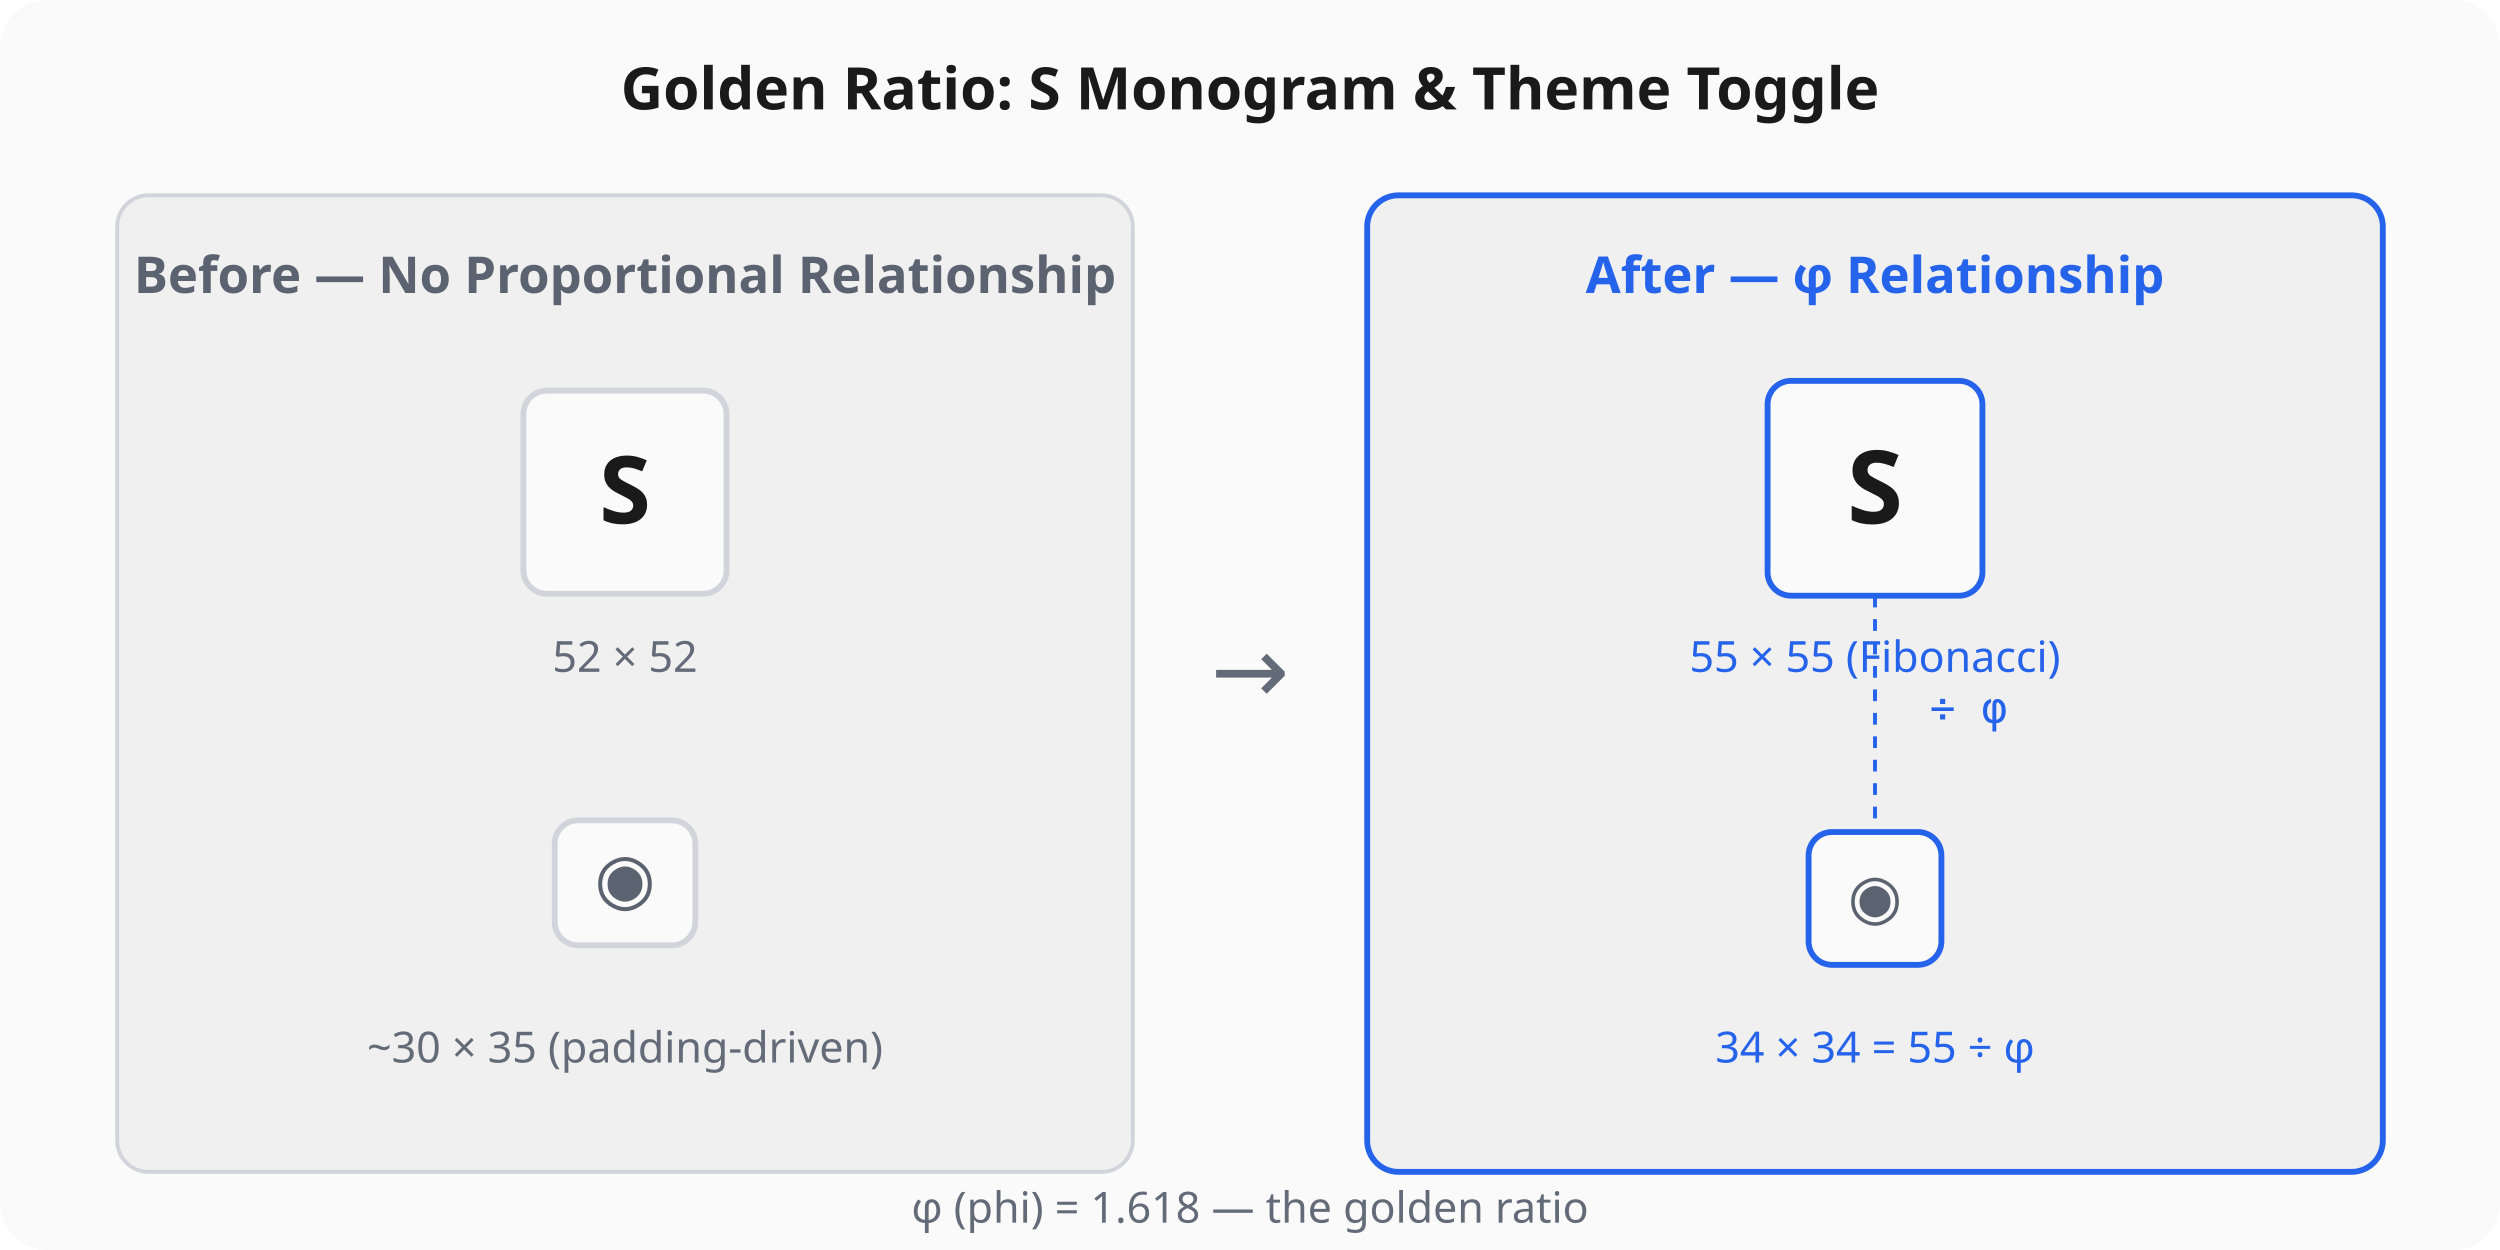
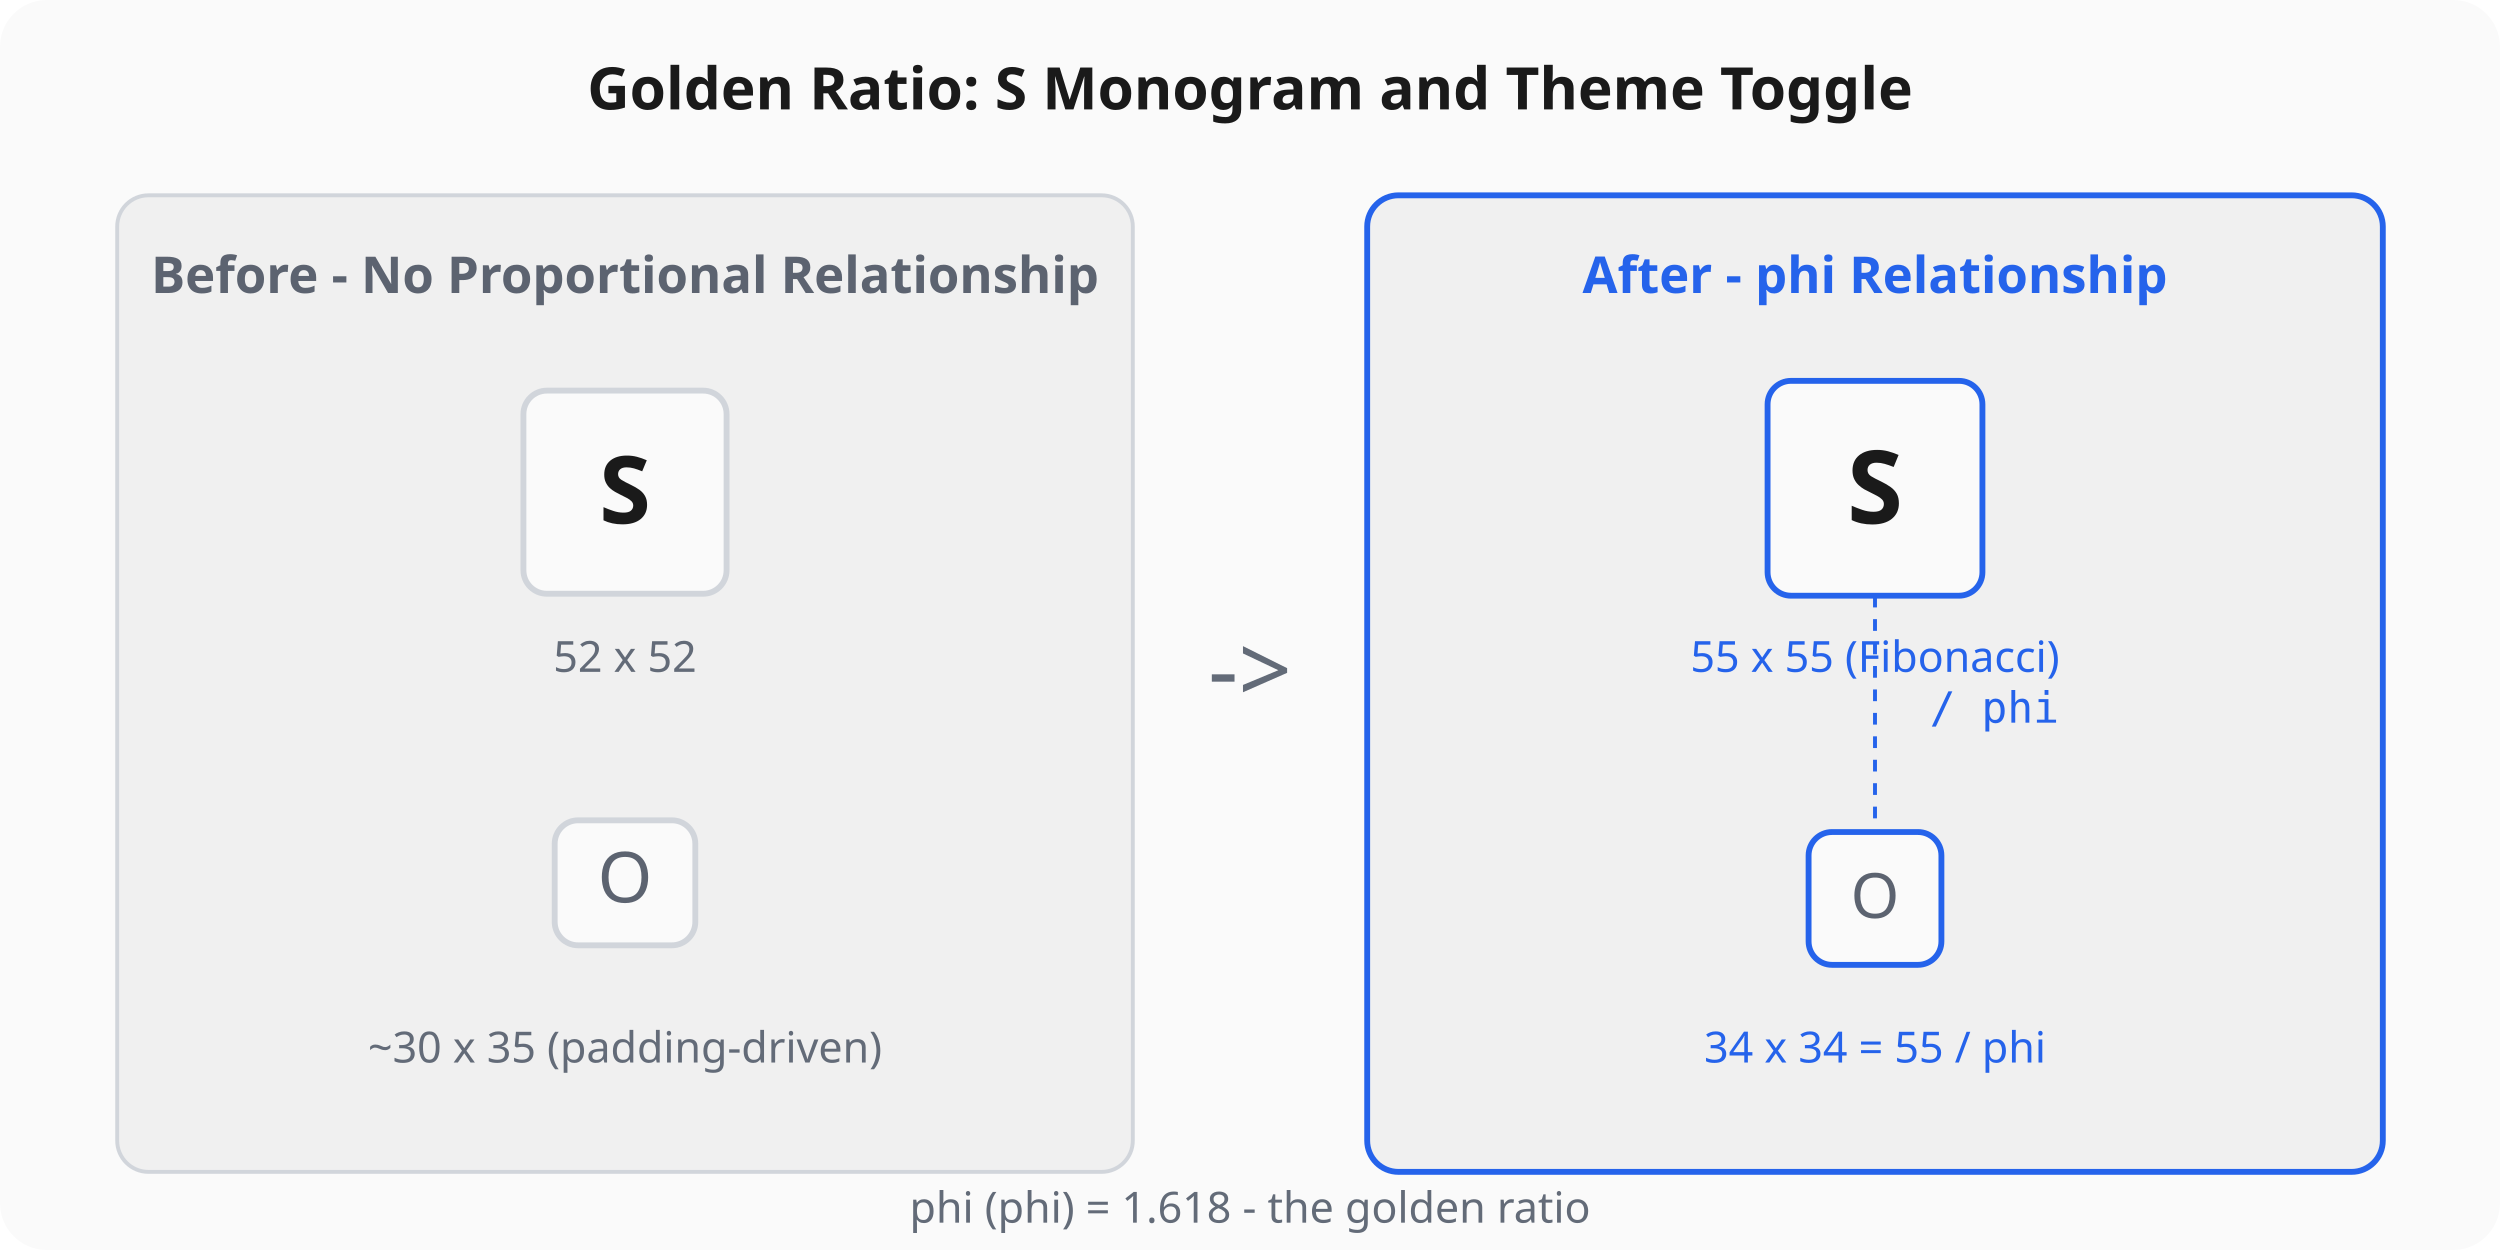
<svg xmlns="http://www.w3.org/2000/svg" width="640" height="320" viewBox="0 0 640 320">
  <rect width="640" height="320" fill="#fafafa" rx="12" />
-   <text x="320" y="28" font-family="system-ui,sans-serif" font-size="15" font-weight="700" fill="#1a1a1a" text-anchor="middle">Golden Ratio: S Monogram &amp; Theme Toggle</text>
+   <text x="320" y="28" font-family="system-ui,sans-serif" font-size="15" font-weight="700" fill="#1a1a1a" text-anchor="middle">Golden Ratio: S Monogram and Theme Toggle</text>
  <rect x="30" y="50" width="260" height="250" fill="#f0f0f0" stroke="#d1d5db" stroke-width="1" rx="8" />
-   <text x="160" y="75" font-family="system-ui,sans-serif" font-size="13" font-weight="600" fill="#5c6370" text-anchor="middle">Before — No Proportional Relationship</text>
+   <text x="160" y="75" font-family="system-ui,sans-serif" font-size="13" font-weight="600" fill="#5c6370" text-anchor="middle">Before - No Proportional Relationship</text>
  <rect x="134" y="100" width="52" height="52" fill="#fafafa" stroke="#d1d5db" stroke-width="1.5" rx="6" />
  <text x="160" y="134" font-family="system-ui,sans-serif" font-size="24" font-weight="700" fill="#1a1a1a" text-anchor="middle">S</text>
-   <text x="160" y="172" font-family="system-ui,sans-serif" font-size="11" fill="#636b78" text-anchor="middle">52 × 52</text>
+   <text x="160" y="172" font-family="system-ui,sans-serif" font-size="11" fill="#636b78" text-anchor="middle">52 x 52</text>
  <rect x="142" y="210" width="36" height="32" fill="#fafafa" stroke="#d1d5db" stroke-width="1.5" rx="6" />
-   <text x="160" y="231" font-family="system-ui,sans-serif" font-size="18" fill="#5c6370" text-anchor="middle">◉</text>
-   <text x="160" y="272" font-family="system-ui,sans-serif" font-size="11" fill="#636b78" text-anchor="middle">~30 × 35 (padding-driven)</text>
-   <text x="320" y="180" font-family="system-ui,sans-serif" font-size="24" fill="#636b78" text-anchor="middle">→</text>
+   <text x="160" y="231" font-family="system-ui,sans-serif" font-size="18" fill="#5c6370" text-anchor="middle">O</text>
+   <text x="160" y="272" font-family="system-ui,sans-serif" font-size="11" fill="#636b78" text-anchor="middle">~30 x 35 (padding-driven)</text>
+   <text x="320" y="180" font-family="system-ui,sans-serif" font-size="24" fill="#636b78" text-anchor="middle">-&gt;</text>
  <rect x="350" y="50" width="260" height="250" fill="#f0f0f0" stroke="#2563eb" stroke-width="1.5" rx="8" />
-   <text x="480" y="75" font-family="system-ui,sans-serif" font-size="13" font-weight="600" fill="#2563eb" text-anchor="middle">After — φ Relationship</text>
+   <text x="480" y="75" font-family="system-ui,sans-serif" font-size="13" font-weight="600" fill="#2563eb" text-anchor="middle">After - phi Relationship</text>
  <rect x="452.5" y="97.5" width="55" height="55" fill="#fafafa" stroke="#2563eb" stroke-width="1.5" rx="6" />
  <text x="480" y="134" font-family="system-ui,sans-serif" font-size="26" font-weight="700" fill="#1a1a1a" text-anchor="middle">S</text>
-   <text x="480" y="172" font-family="system-ui,sans-serif" font-size="11" fill="#2563eb" text-anchor="middle">55 × 55 (Fibonacci)</text>
+   <text x="480" y="172" font-family="system-ui,sans-serif" font-size="11" fill="#2563eb" text-anchor="middle">55 x 55 (Fibonacci)</text>
  <rect x="463" y="213" width="34" height="34" fill="#fafafa" stroke="#2563eb" stroke-width="1.5" rx="6" />
-   <text x="480" y="235" font-family="system-ui,sans-serif" font-size="16" fill="#5c6370" text-anchor="middle">◉</text>
-   <text x="480" y="272" font-family="system-ui,sans-serif" font-size="11" fill="#2563eb" text-anchor="middle">34 × 34 = 55 ÷ φ</text>
+   <text x="480" y="235" font-family="system-ui,sans-serif" font-size="16" fill="#5c6370" text-anchor="middle">O</text>
+   <text x="480" y="272" font-family="system-ui,sans-serif" font-size="11" fill="#2563eb" text-anchor="middle">34 x 34 = 55 / phi</text>
  <line x1="480" y1="152.5" x2="480" y2="213" stroke="#2563eb" stroke-width="1" stroke-dasharray="3,3" />
-   <text x="494" y="185" font-family="ui-monospace,monospace" font-size="11" fill="#2563eb" text-anchor="start">÷ φ</text>
-   <text x="320" y="313" font-family="system-ui,sans-serif" font-size="11" fill="#636b78" text-anchor="middle">φ (phi) = 1.618 — the golden ratio</text>
-   <style>
-     @media (prefers-color-scheme: dark) {
-       rect:first-child { fill: #18181b; }
-       text:first-child { fill: #e4e4e7; }
-       rect:nth-child(3) { fill: #27272a; stroke: #3f3f46; }
-       rect:nth-child(5) { fill: #18181b; stroke: #3f3f46; }
-       rect:nth-child(8) { fill: #18181b; stroke: #3f3f46; }
-       rect:nth-child(13) { fill: #27272a; stroke: #60a5fa; }
-       rect:nth-child(15) { fill: #18181b; stroke: #60a5fa; }
-       rect:nth-child(18) { fill: #18181b; stroke: #60a5fa; }
-       text[fill="#1a1a1a"] { fill: #e4e4e7; }
-       text[fill="#5c6370"] { fill: #a1a1aa; }
-       text[fill="#636b78"] { fill: #8a8a94; }
-       text[fill="#2563eb"] { fill: #60a5fa; }
-       line { stroke: #60a5fa; }
-     }
-   </style>
+   <text x="494" y="185" font-family="ui-monospace,monospace" font-size="11" fill="#2563eb">/ phi</text>
+   <text x="320" y="313" font-family="system-ui,sans-serif" font-size="11" fill="#636b78" text-anchor="middle">phi (phi) = 1.618 - the golden ratio</text>
</svg>
